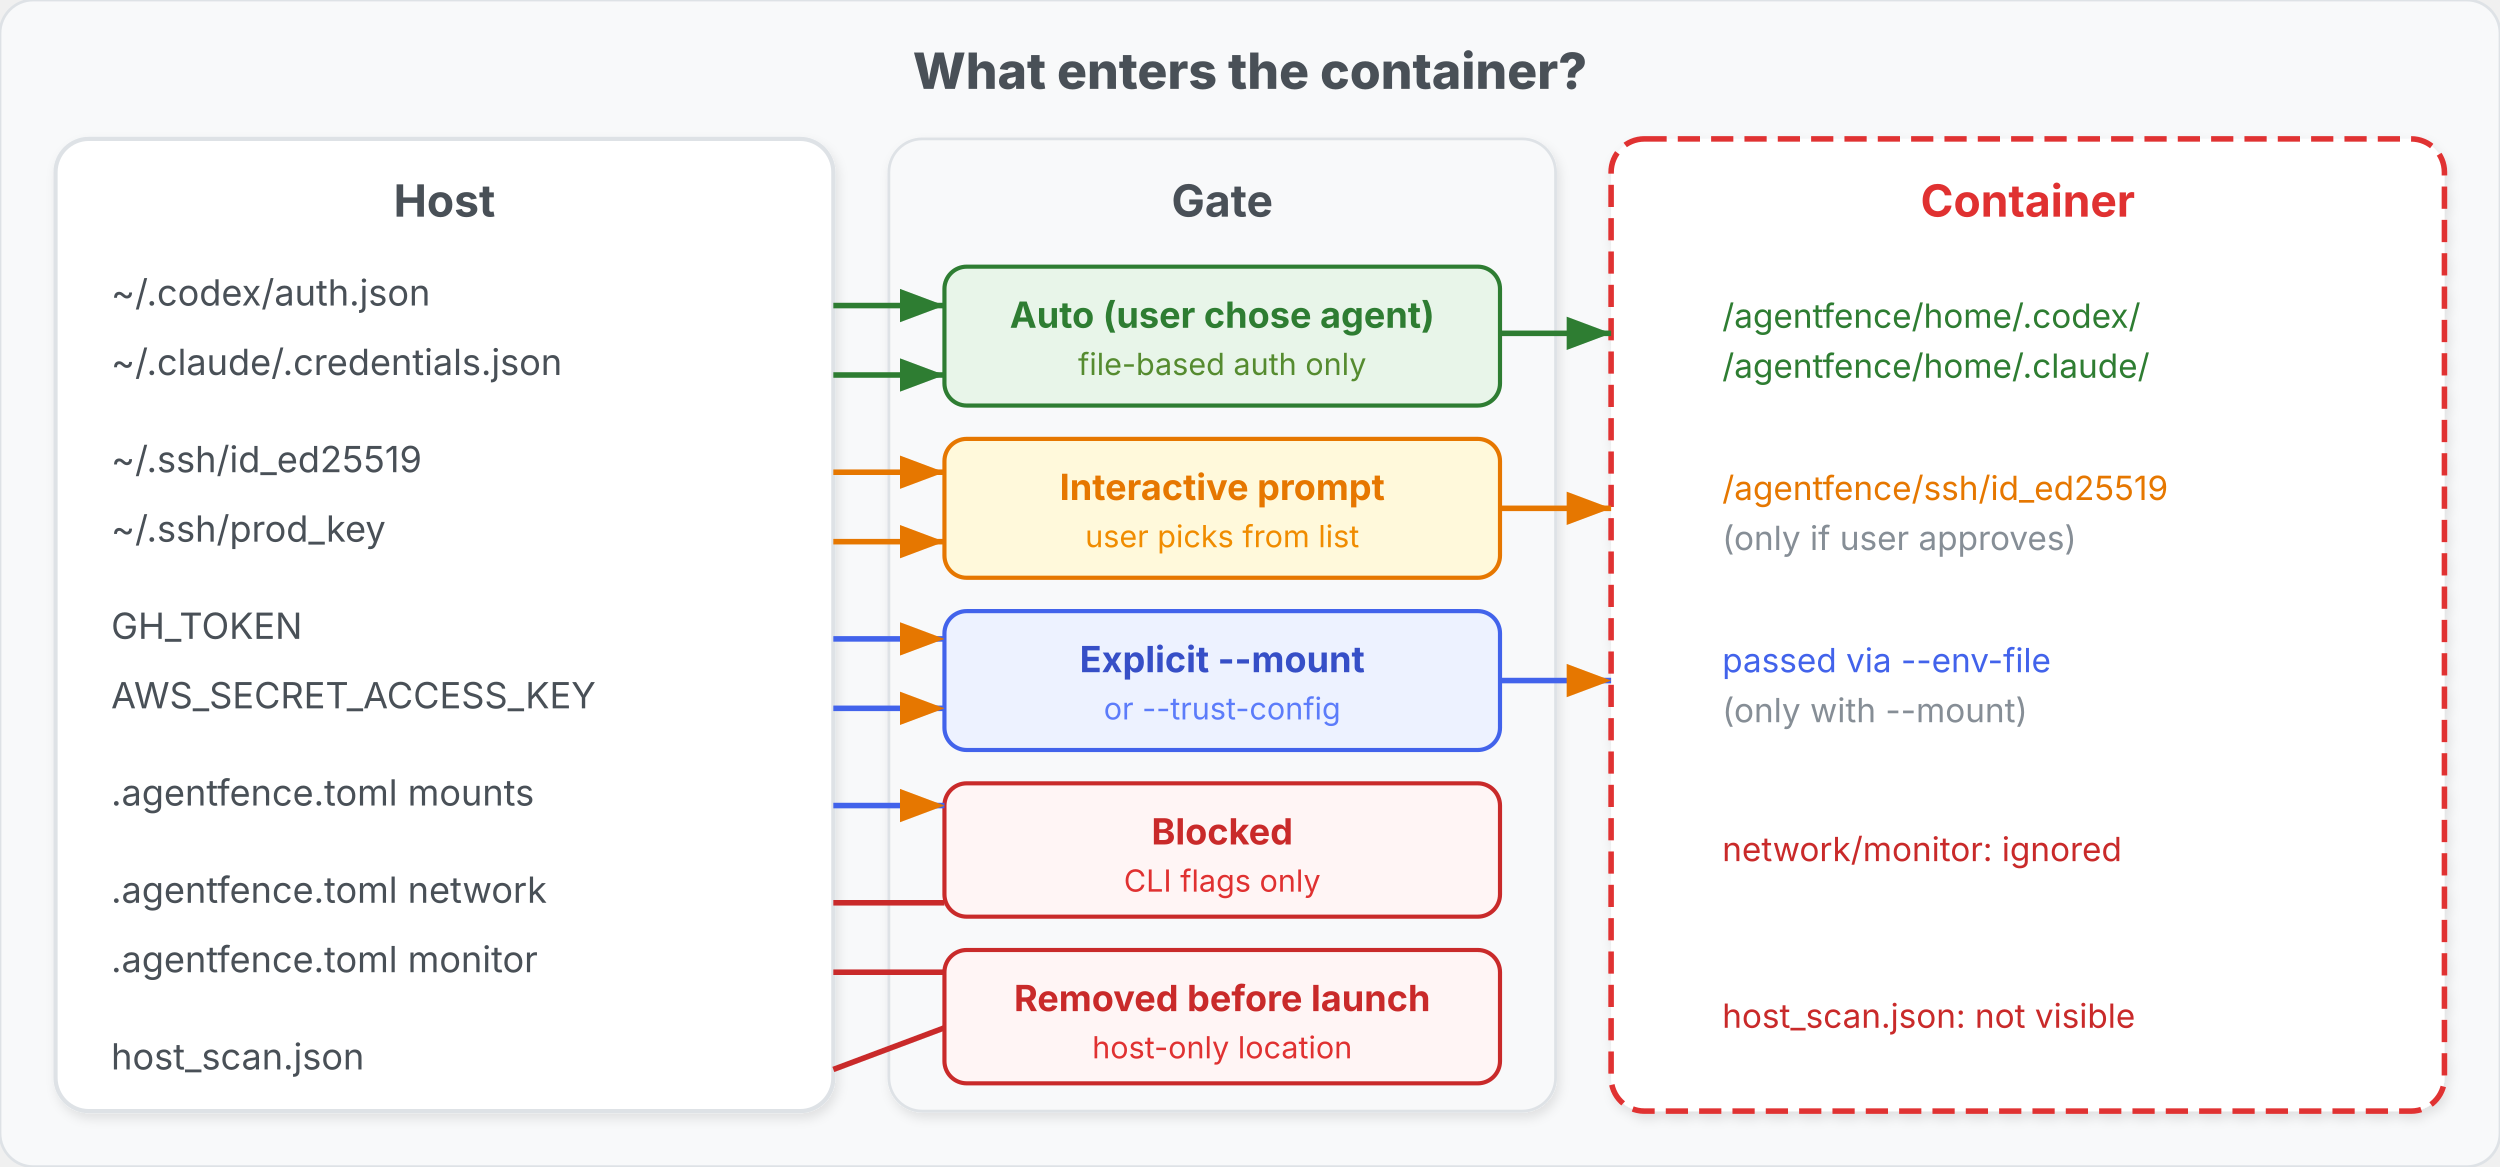
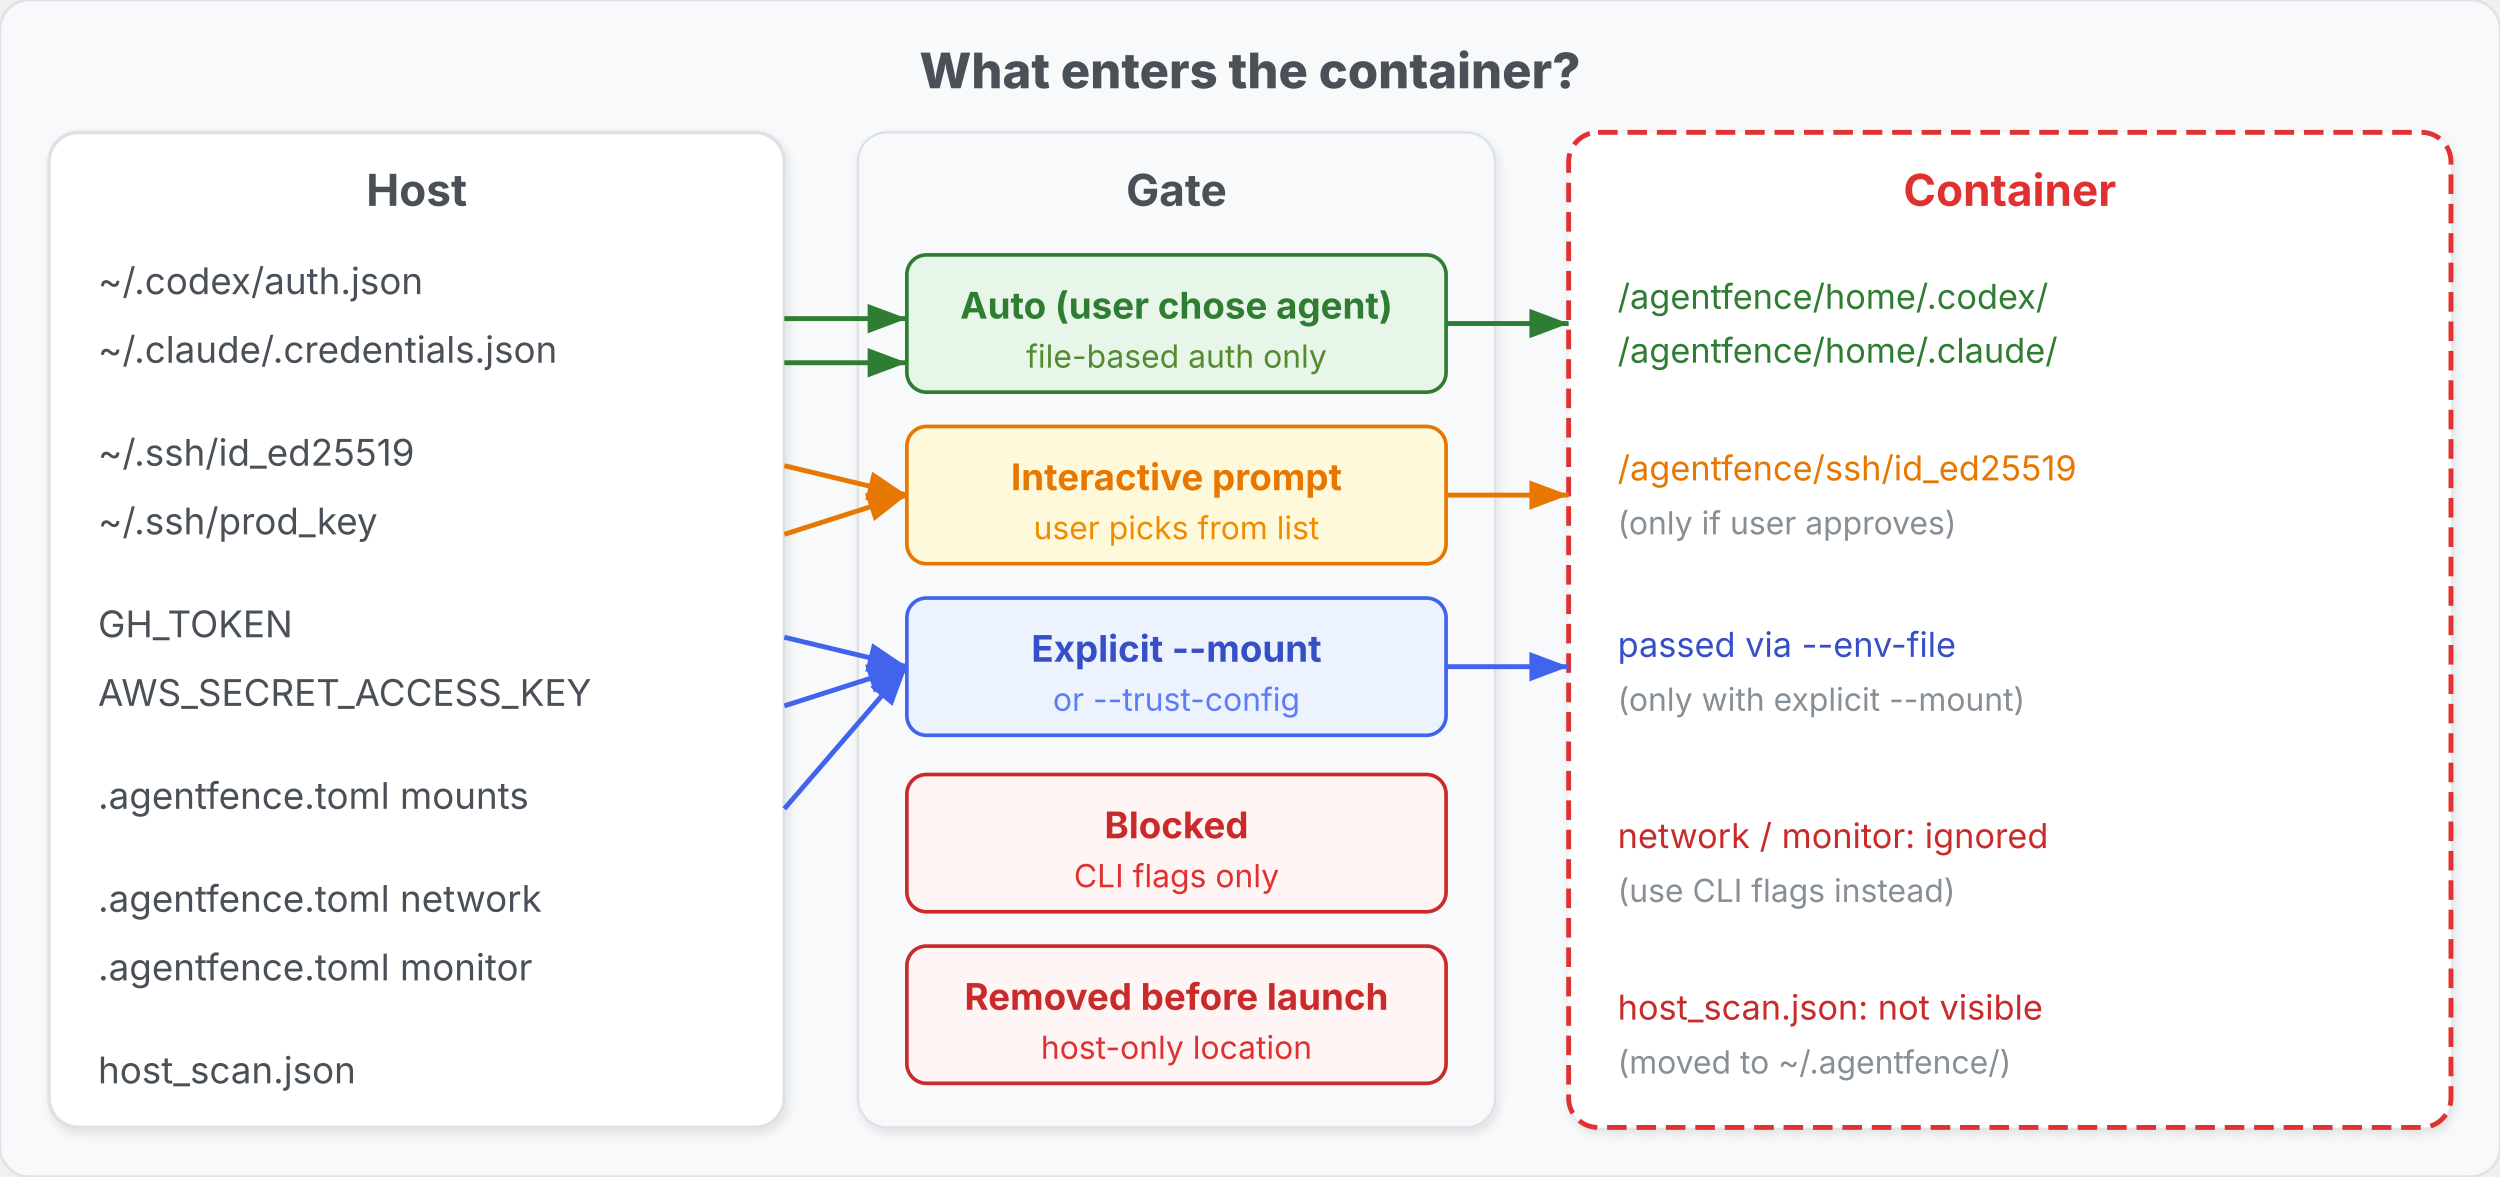
- <svg xmlns="http://www.w3.org/2000/svg" viewBox="0 0 900 420" font-family="system-ui, -apple-system, sans-serif">
+ <svg xmlns="http://www.w3.org/2000/svg" viewBox="0 0 1020 480" font-family="system-ui, -apple-system, sans-serif">
  <defs>
    <filter id="shadow">
      <feDropShadow dx="1" dy="2" stdDeviation="2" flood-opacity="0.1" />
    </filter>
    <marker id="allow" markerWidth="8" markerHeight="6" refX="8" refY="3" orient="auto">
      <polygon points="0 0, 8 3, 0 6" fill="#2e7d32" />
    </marker>
    <marker id="prompt" markerWidth="8" markerHeight="6" refX="8" refY="3" orient="auto">
      <polygon points="0 0, 8 3, 0 6" fill="#e67700" />
    </marker>
-     <marker id="block" markerWidth="8" markerHeight="6" refX="8" refY="3" orient="auto">
-       <polygon points="0 0, 8 3, 0 6" fill="#c92a2a" />
+     <marker id="explicit" markerWidth="8" markerHeight="6" refX="8" refY="3" orient="auto">
+       <polygon points="0 0, 8 3, 0 6" fill="#4263eb" />
    </marker>
  </defs>
-   <rect x="0" y="0" width="900" height="420" rx="12" fill="#f8f9fa" stroke="#dee2e6" stroke-width="1" />
-   <text x="450" y="32" font-size="18" font-weight="800" fill="#495057" text-anchor="middle">What enters the container?</text>
-   <rect x="20" y="50" width="280" height="350" rx="12" fill="#fff" stroke="#dee2e6" stroke-width="1.5" filter="url(#shadow)" />
-   <text x="160" y="78" font-size="16" font-weight="700" fill="#495057" text-anchor="middle">Host</text>
-   <text x="40" y="110" font-size="13" fill="#495057">~/.codex/auth.json</text>
-   <text x="40" y="135" font-size="13" fill="#495057">~/.claude/.credentials.json</text>
-   <text x="40" y="170" font-size="13" fill="#495057">~/.ssh/id_ed25519</text>
-   <text x="40" y="195" font-size="13" fill="#495057">~/.ssh/prod_key</text>
-   <text x="40" y="230" font-size="13" fill="#495057">GH_TOKEN</text>
-   <text x="40" y="255" font-size="13" fill="#495057">AWS_SECRET_ACCESS_KEY</text>
-   <text x="40" y="290" font-size="13" fill="#495057">.agentfence.toml mounts</text>
-   <text x="40" y="325" font-size="13" fill="#495057">.agentfence.toml network</text>
-   <text x="40" y="350" font-size="13" fill="#495057">.agentfence.toml monitor</text>
-   <text x="40" y="385" font-size="13" fill="#495057">host_scan.json</text>
-   <rect x="320" y="50" width="240" height="350" rx="12" fill="#f8f9fa" stroke="#dee2e6" stroke-width="1" filter="url(#shadow)" />
-   <text x="440" y="78" font-size="16" font-weight="700" fill="#495057" text-anchor="middle">Gate</text>
-   <rect x="340" y="96" width="200" height="50" rx="8" fill="#e8f5e9" stroke="#2e7d32" stroke-width="1.5" />
-   <text x="440" y="118" font-size="13" font-weight="700" fill="#2e7d32" text-anchor="middle">Auto (user chose agent)</text>
-   <text x="440" y="135" font-size="11" fill="#558b2f" text-anchor="middle">file-based auth only</text>
-   <rect x="340" y="158" width="200" height="50" rx="8" fill="#fff9db" stroke="#e67700" stroke-width="1.5" />
-   <text x="440" y="180" font-size="13" font-weight="700" fill="#e67700" text-anchor="middle">Interactive prompt</text>
-   <text x="440" y="197" font-size="11" fill="#f08c00" text-anchor="middle">user picks from list</text>
-   <rect x="340" y="220" width="200" height="50" rx="8" fill="#edf2ff" stroke="#4263eb" stroke-width="1.5" />
-   <text x="440" y="242" font-size="13" font-weight="700" fill="#364fc7" text-anchor="middle">Explicit --mount</text>
-   <text x="440" y="259" font-size="11" fill="#5c7cfa" text-anchor="middle">or --trust-config</text>
-   <rect x="340" y="282" width="200" height="48" rx="8" fill="#fff5f5" stroke="#c92a2a" stroke-width="1.5" />
-   <text x="440" y="304" font-size="13" font-weight="700" fill="#c92a2a" text-anchor="middle">Blocked</text>
-   <text x="440" y="321" font-size="11" fill="#e03131" text-anchor="middle">CLI flags only</text>
-   <rect x="340" y="342" width="200" height="48" rx="8" fill="#fff5f5" stroke="#c92a2a" stroke-width="1.5" />
-   <text x="440" y="364" font-size="13" font-weight="700" fill="#c92a2a" text-anchor="middle">Removed before launch</text>
-   <text x="440" y="381" font-size="11" fill="#e03131" text-anchor="middle">host-only location</text>
-   <rect x="580" y="50" width="300" height="350" rx="12" fill="#fff" stroke="#e03131" stroke-width="2" stroke-dasharray="8 4" filter="url(#shadow)" />
-   <text x="730" y="78" font-size="16" font-weight="700" fill="#e03131" text-anchor="middle">Container</text>
-   <path d="M 300 110 L 340 110" stroke="#2e7d32" stroke-width="2" marker-end="url(#allow)" />
-   <path d="M 300 135 L 340 135" stroke="#2e7d32" stroke-width="2" marker-end="url(#allow)" />
-   <path d="M 540 120 L 580 120" stroke="#2e7d32" stroke-width="2" marker-end="url(#allow)" />
-   <text x="620" y="118" font-size="12" fill="#2e7d32">/agentfence/home/.codex/</text>
-   <text x="620" y="136" font-size="12" fill="#2e7d32">/agentfence/home/.claude/</text>
-   <path d="M 300 170 L 340 170" stroke="#e67700" stroke-width="2" marker-end="url(#prompt)" />
-   <path d="M 300 195 L 340 195" stroke="#e67700" stroke-width="2" marker-end="url(#prompt)" />
-   <path d="M 540 183 L 580 183" stroke="#e67700" stroke-width="2" marker-end="url(#prompt)" />
-   <text x="620" y="180" font-size="12" fill="#e67700">/agentfence/ssh/id_ed25519</text>
-   <text x="620" y="198" font-size="12" fill="#868e96">(only if user approves)</text>
-   <path d="M 300 230 L 340 230" stroke="#4263eb" stroke-width="2" marker-end="url(#prompt)" />
-   <path d="M 300 255 L 340 255" stroke="#4263eb" stroke-width="2" marker-end="url(#prompt)" />
-   <path d="M 300 290 L 340 290" stroke="#4263eb" stroke-width="2" marker-end="url(#prompt)" />
-   <path d="M 540 245 L 580 245" stroke="#4263eb" stroke-width="2" marker-end="url(#prompt)" />
-   <text x="620" y="242" font-size="12" fill="#4263eb">passed via --env-file</text>
-   <text x="620" y="260" font-size="12" fill="#868e96">(only with --mount)</text>
-   <path d="M 300 325 L 340 325" stroke="#c92a2a" stroke-width="2" />
-   <text x="620" y="310" font-size="12" fill="#c92a2a">network/monitor: ignored</text>
-   <path d="M 300 350 L 340 350" stroke="#c92a2a" stroke-width="2" />
-   <path d="M 300 385 L 340 370" stroke="#c92a2a" stroke-width="2" />
-   <text x="620" y="370" font-size="12" fill="#c92a2a">host_scan.json: not visible</text>
+   <rect x="0" y="0" width="1020" height="480" rx="12" fill="#f8f9fa" stroke="#dee2e6" stroke-width="1" />
+   <text x="510" y="36" font-size="20" font-weight="800" fill="#495057" text-anchor="middle">What enters the container?</text>
+   <rect x="20" y="54" width="300" height="406" rx="12" fill="#fff" stroke="#dee2e6" stroke-width="1.5" filter="url(#shadow)" />
+   <text x="170" y="84" font-size="18" font-weight="700" fill="#495057" text-anchor="middle">Host</text>
+   <text x="40" y="120" font-size="15" fill="#495057">~/.codex/auth.json</text>
+   <text x="40" y="148" font-size="15" fill="#495057">~/.claude/.credentials.json</text>
+   <text x="40" y="190" font-size="15" fill="#495057">~/.ssh/id_ed25519</text>
+   <text x="40" y="218" font-size="15" fill="#495057">~/.ssh/prod_key</text>
+   <text x="40" y="260" font-size="15" fill="#495057">GH_TOKEN</text>
+   <text x="40" y="288" font-size="15" fill="#495057">AWS_SECRET_ACCESS_KEY</text>
+   <text x="40" y="330" font-size="15" fill="#495057">.agentfence.toml mounts</text>
+   <text x="40" y="372" font-size="15" fill="#495057">.agentfence.toml network</text>
+   <text x="40" y="400" font-size="15" fill="#495057">.agentfence.toml monitor</text>
+   <text x="40" y="442" font-size="15" fill="#495057">host_scan.json</text>
+   <rect x="350" y="54" width="260" height="406" rx="12" fill="#f8f9fa" stroke="#dee2e6" stroke-width="1" filter="url(#shadow)" />
+   <text x="480" y="84" font-size="18" font-weight="700" fill="#495057" text-anchor="middle">Gate</text>
+   <rect x="370" y="104" width="220" height="56" rx="8" fill="#e8f5e9" stroke="#2e7d32" stroke-width="1.5" />
+   <text x="480" y="130" font-size="15" font-weight="700" fill="#2e7d32" text-anchor="middle">Auto (user chose agent)</text>
+   <text x="480" y="150" font-size="13" fill="#558b2f" text-anchor="middle">file-based auth only</text>
+   <rect x="370" y="174" width="220" height="56" rx="8" fill="#fff9db" stroke="#e67700" stroke-width="1.5" />
+   <text x="480" y="200" font-size="15" font-weight="700" fill="#e67700" text-anchor="middle">Interactive prompt</text>
+   <text x="480" y="220" font-size="13" fill="#f08c00" text-anchor="middle">user picks from list</text>
+   <rect x="370" y="244" width="220" height="56" rx="8" fill="#edf2ff" stroke="#4263eb" stroke-width="1.5" />
+   <text x="480" y="270" font-size="15" font-weight="700" fill="#364fc7" text-anchor="middle">Explicit --mount</text>
+   <text x="480" y="290" font-size="13" fill="#5c7cfa" text-anchor="middle">or --trust-config</text>
+   <rect x="370" y="316" width="220" height="56" rx="8" fill="#fff5f5" stroke="#c92a2a" stroke-width="1.5" />
+   <text x="480" y="342" font-size="15" font-weight="700" fill="#c92a2a" text-anchor="middle">Blocked</text>
+   <text x="480" y="362" font-size="13" fill="#e03131" text-anchor="middle">CLI flags only</text>
+   <rect x="370" y="386" width="220" height="56" rx="8" fill="#fff5f5" stroke="#c92a2a" stroke-width="1.5" />
+   <text x="480" y="412" font-size="15" font-weight="700" fill="#c92a2a" text-anchor="middle">Removed before launch</text>
+   <text x="480" y="432" font-size="13" fill="#e03131" text-anchor="middle">host-only location</text>
+   <rect x="640" y="54" width="360" height="406" rx="12" fill="#fff" stroke="#e03131" stroke-width="2" stroke-dasharray="8 4" filter="url(#shadow)" />
+   <text x="820" y="84" font-size="18" font-weight="700" fill="#e03131" text-anchor="middle">Container</text>
+   <path d="M 320 130 L 370 130" stroke="#2e7d32" stroke-width="2" marker-end="url(#allow)" />
+   <path d="M 320 148 L 370 148" stroke="#2e7d32" stroke-width="2" marker-end="url(#allow)" />
+   <path d="M 590 132 L 640 132" stroke="#2e7d32" stroke-width="2" marker-end="url(#allow)" />
+   <text x="660" y="126" font-size="14" fill="#2e7d32">/agentfence/home/.codex/</text>
+   <text x="660" y="148" font-size="14" fill="#2e7d32">/agentfence/home/.claude/</text>
+   <path d="M 320 190 L 370 202" stroke="#e67700" stroke-width="2" marker-end="url(#prompt)" />
+   <path d="M 320 218 L 370 202" stroke="#e67700" stroke-width="2" marker-end="url(#prompt)" />
+   <path d="M 590 202 L 640 202" stroke="#e67700" stroke-width="2" marker-end="url(#prompt)" />
+   <text x="660" y="196" font-size="14" fill="#e67700">/agentfence/ssh/id_ed25519</text>
+   <text x="660" y="218" font-size="13" fill="#868e96">(only if user approves)</text>
+   <path d="M 320 260 L 370 272" stroke="#4263eb" stroke-width="2" marker-end="url(#explicit)" />
+   <path d="M 320 288 L 370 272" stroke="#4263eb" stroke-width="2" marker-end="url(#explicit)" />
+   <path d="M 320 330 L 370 272" stroke="#4263eb" stroke-width="2" marker-end="url(#explicit)" />
+   <path d="M 590 272 L 640 272" stroke="#4263eb" stroke-width="2" marker-end="url(#explicit)" />
+   <text x="660" y="268" font-size="14" fill="#364fc7">passed via --env-file</text>
+   <text x="660" y="290" font-size="13" fill="#868e96">(only with explicit --mount)</text>
+   <text x="660" y="346" font-size="14" fill="#c92a2a">network / monitor: ignored</text>
+   <text x="660" y="368" font-size="13" fill="#868e96">(use CLI flags instead)</text>
+   <text x="660" y="416" font-size="14" fill="#c92a2a">host_scan.json: not visible</text>
+   <text x="660" y="438" font-size="13" fill="#868e96">(moved to ~/.agentfence/)</text>
</svg>
